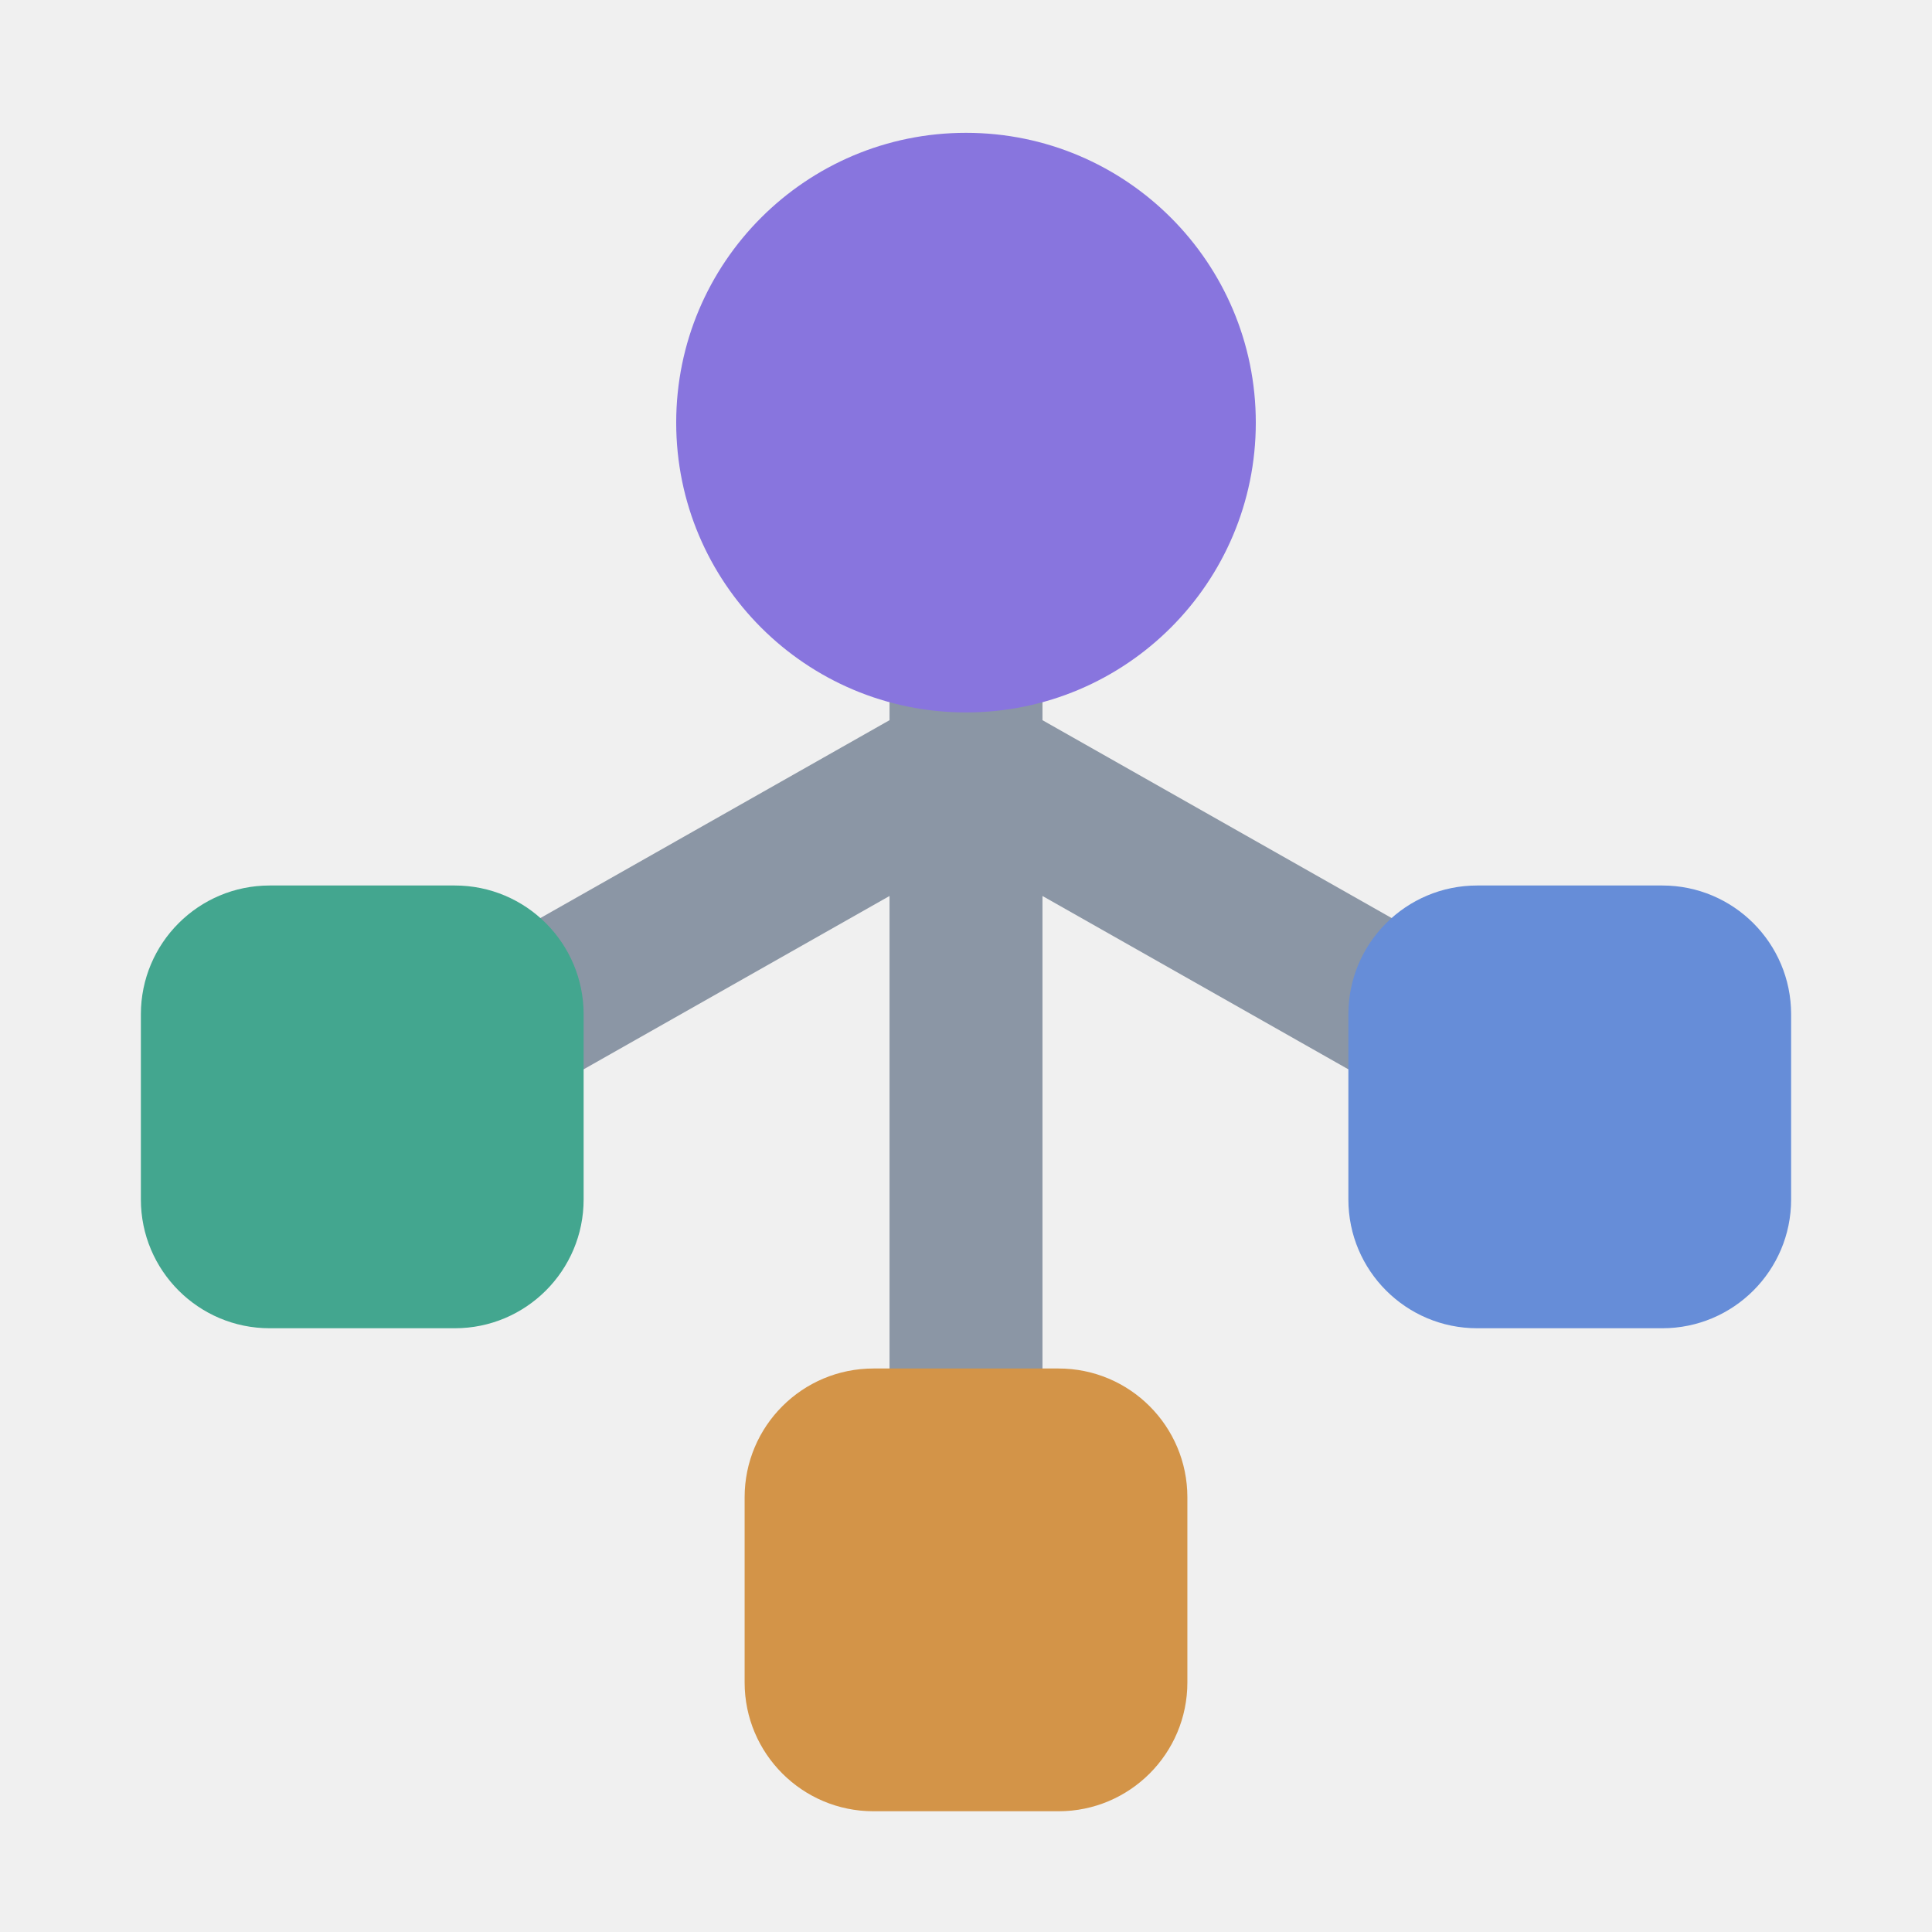
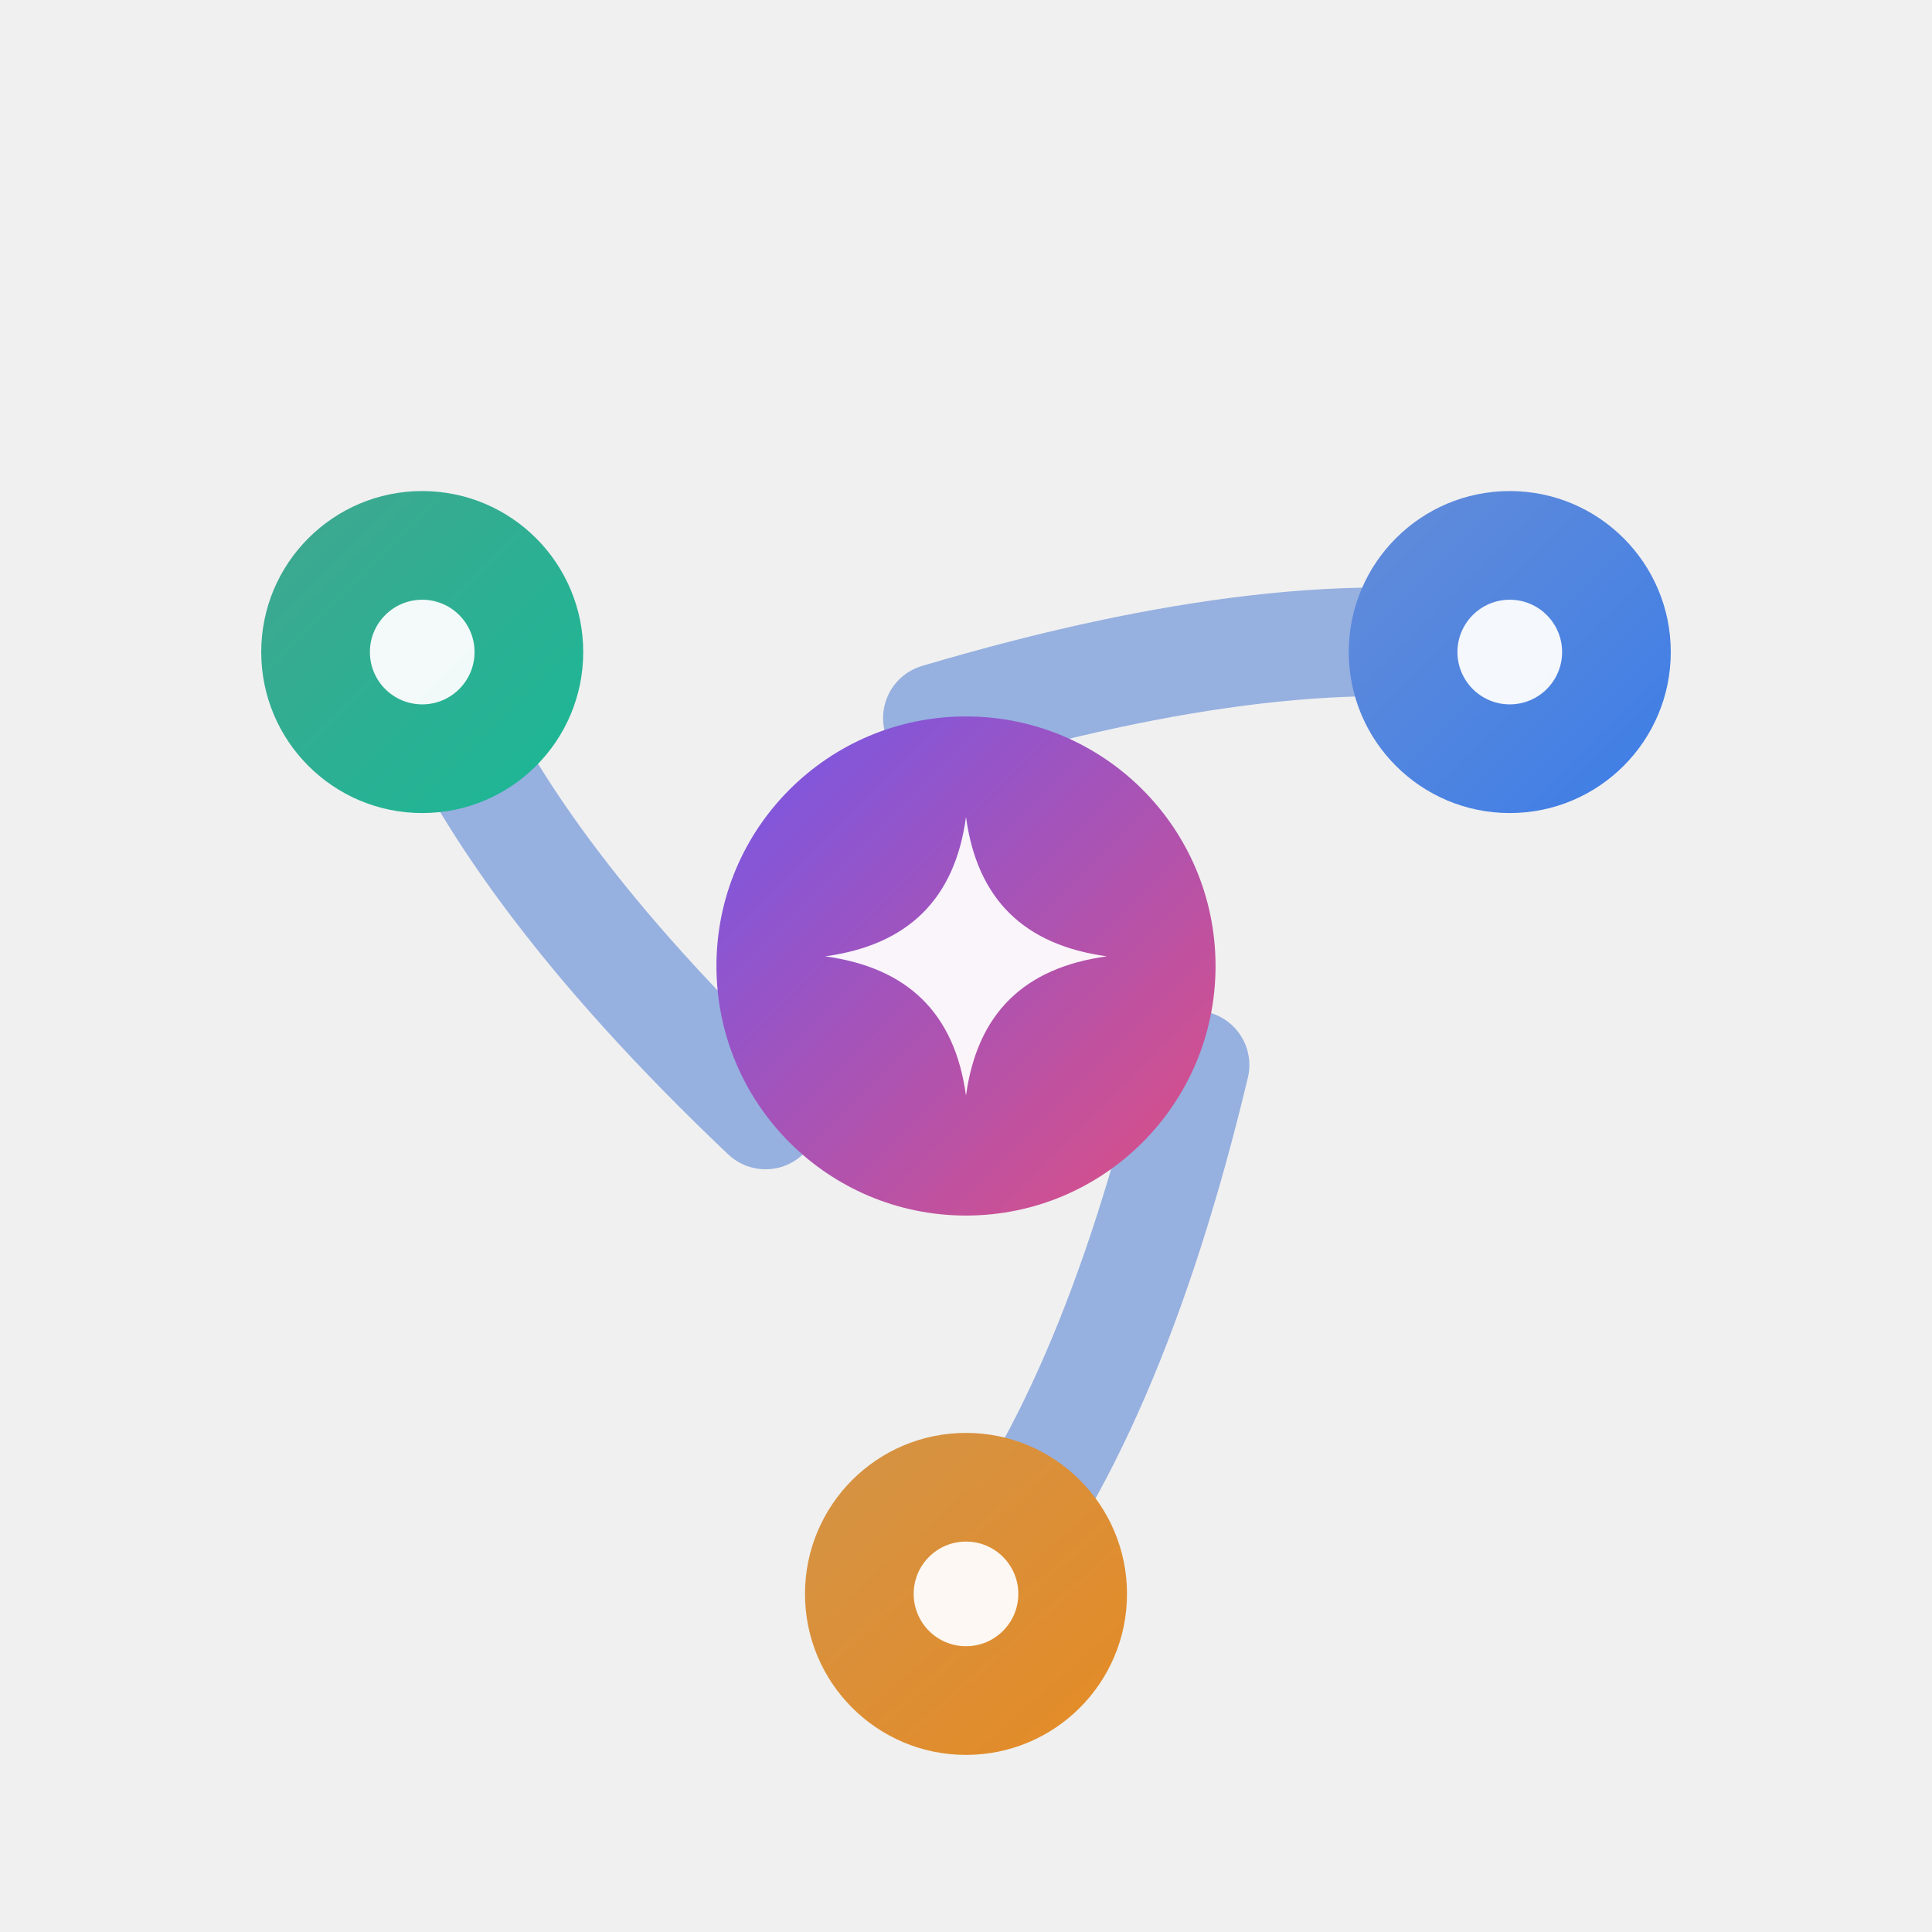
- <svg xmlns="http://www.w3.org/2000/svg" viewBox="0 0 24 24">
+ <svg xmlns="http://www.w3.org/2000/svg" viewBox="0 0 48 48" role="img" aria-labelledby="title desc">
+   <defs>
+     <linearGradient id="hubGradient" x1="18" y1="18" x2="30" y2="30" gradientUnits="userSpaceOnUse">
+       <stop stop-color="#7457e8" />
+       <stop offset="1" stop-color="#de4f82" />
+     </linearGradient>
+     <linearGradient id="mintGradient" x1="6" y1="12" x2="15" y2="21" gradientUnits="userSpaceOnUse">
+       <stop stop-color="#43a68f" />
+       <stop offset="1" stop-color="#16b997" />
+     </linearGradient>
+     <linearGradient id="oceanGradient" x1="33" y1="12" x2="42" y2="21" gradientUnits="userSpaceOnUse">
+       <stop stop-color="#668dd8" />
+       <stop offset="1" stop-color="#397ce8" />
+     </linearGradient>
+     <linearGradient id="amberGradient" x1="20" y1="35" x2="28" y2="44" gradientUnits="userSpaceOnUse">
+       <stop stop-color="#d39448" />
+       <stop offset="1" stop-color="#e58a24" />
+     </linearGradient>
+   </defs>
  <style>
-     .link{stroke:#8b96a5}.hub{fill:#8875de}.left{fill:#43a68f}.right{fill:#668dd8}.center{fill:#d39448}
+     .link{fill:none;stroke:#668dd8;stroke-opacity:.65;stroke-width:2.7;stroke-linecap:round;stroke-linejoin:round}
+     .hub{fill:url(#hubGradient)}
+     .node-mint{fill:url(#mintGradient)}
+     .node-ocean{fill:url(#oceanGradient)}
+     .node-amber{fill:url(#amberGradient)}
+     .detail{fill:#fff;fill-opacity:.94}
+     @media(prefers-color-scheme:dark){.link{stroke-opacity:.8}.detail{fill-opacity:.88}}
  </style>
-   <path class="link" d="M12 7v2.5M12 9.5 4.5 13.75M12 9.5l7.5 4.25M12 9.5v9" fill="none" stroke-width="1.9" stroke-linecap="round" stroke-linejoin="round" />
-   <circle class="hub" cx="12" cy="5.25" r="3.6" />
-   <rect class="left" x="1.75" y="11" width="5.5" height="5.5" rx="1.6" />
-   <rect class="center" x="9.25" y="17" width="5.5" height="5.5" rx="1.6" />
-   <rect class="right" x="16.75" y="11" width="5.5" height="5.5" rx="1.6" />
+   <path class="link" d="M29.69 26.46 Q27.57 35.32 24.00 39.60" />
+   <path class="link" d="M19.02 27.70 Q12.41 21.43 10.49 16.20" />
+   <path class="link" d="M23.29 17.84 Q32.02 15.25 37.51 16.20" />
+   <circle class="hub" cx="24" cy="24" r="6.2" />
+   <path class="detail" d="M24 20.3c.28 2.05 1.45 3.18 3.5 3.46-2.05.28-3.22 1.41-3.5 3.46-.28-2.05-1.45-3.18-3.5-3.46 2.05-.28 3.22-1.41 3.5-3.46Z" />
+   <circle class="node-amber" cx="24.00" cy="39.60" r="4.0" />
+   <circle class="node-mint" cx="10.49" cy="16.20" r="4.0" />
+   <circle class="node-ocean" cx="37.51" cy="16.20" r="4.0" />
+   <circle class="detail" cx="24.00" cy="39.60" r="1.3" />
+   <circle class="detail" cx="10.49" cy="16.20" r="1.3" />
+   <circle class="detail" cx="37.51" cy="16.20" r="1.3" />
</svg>
